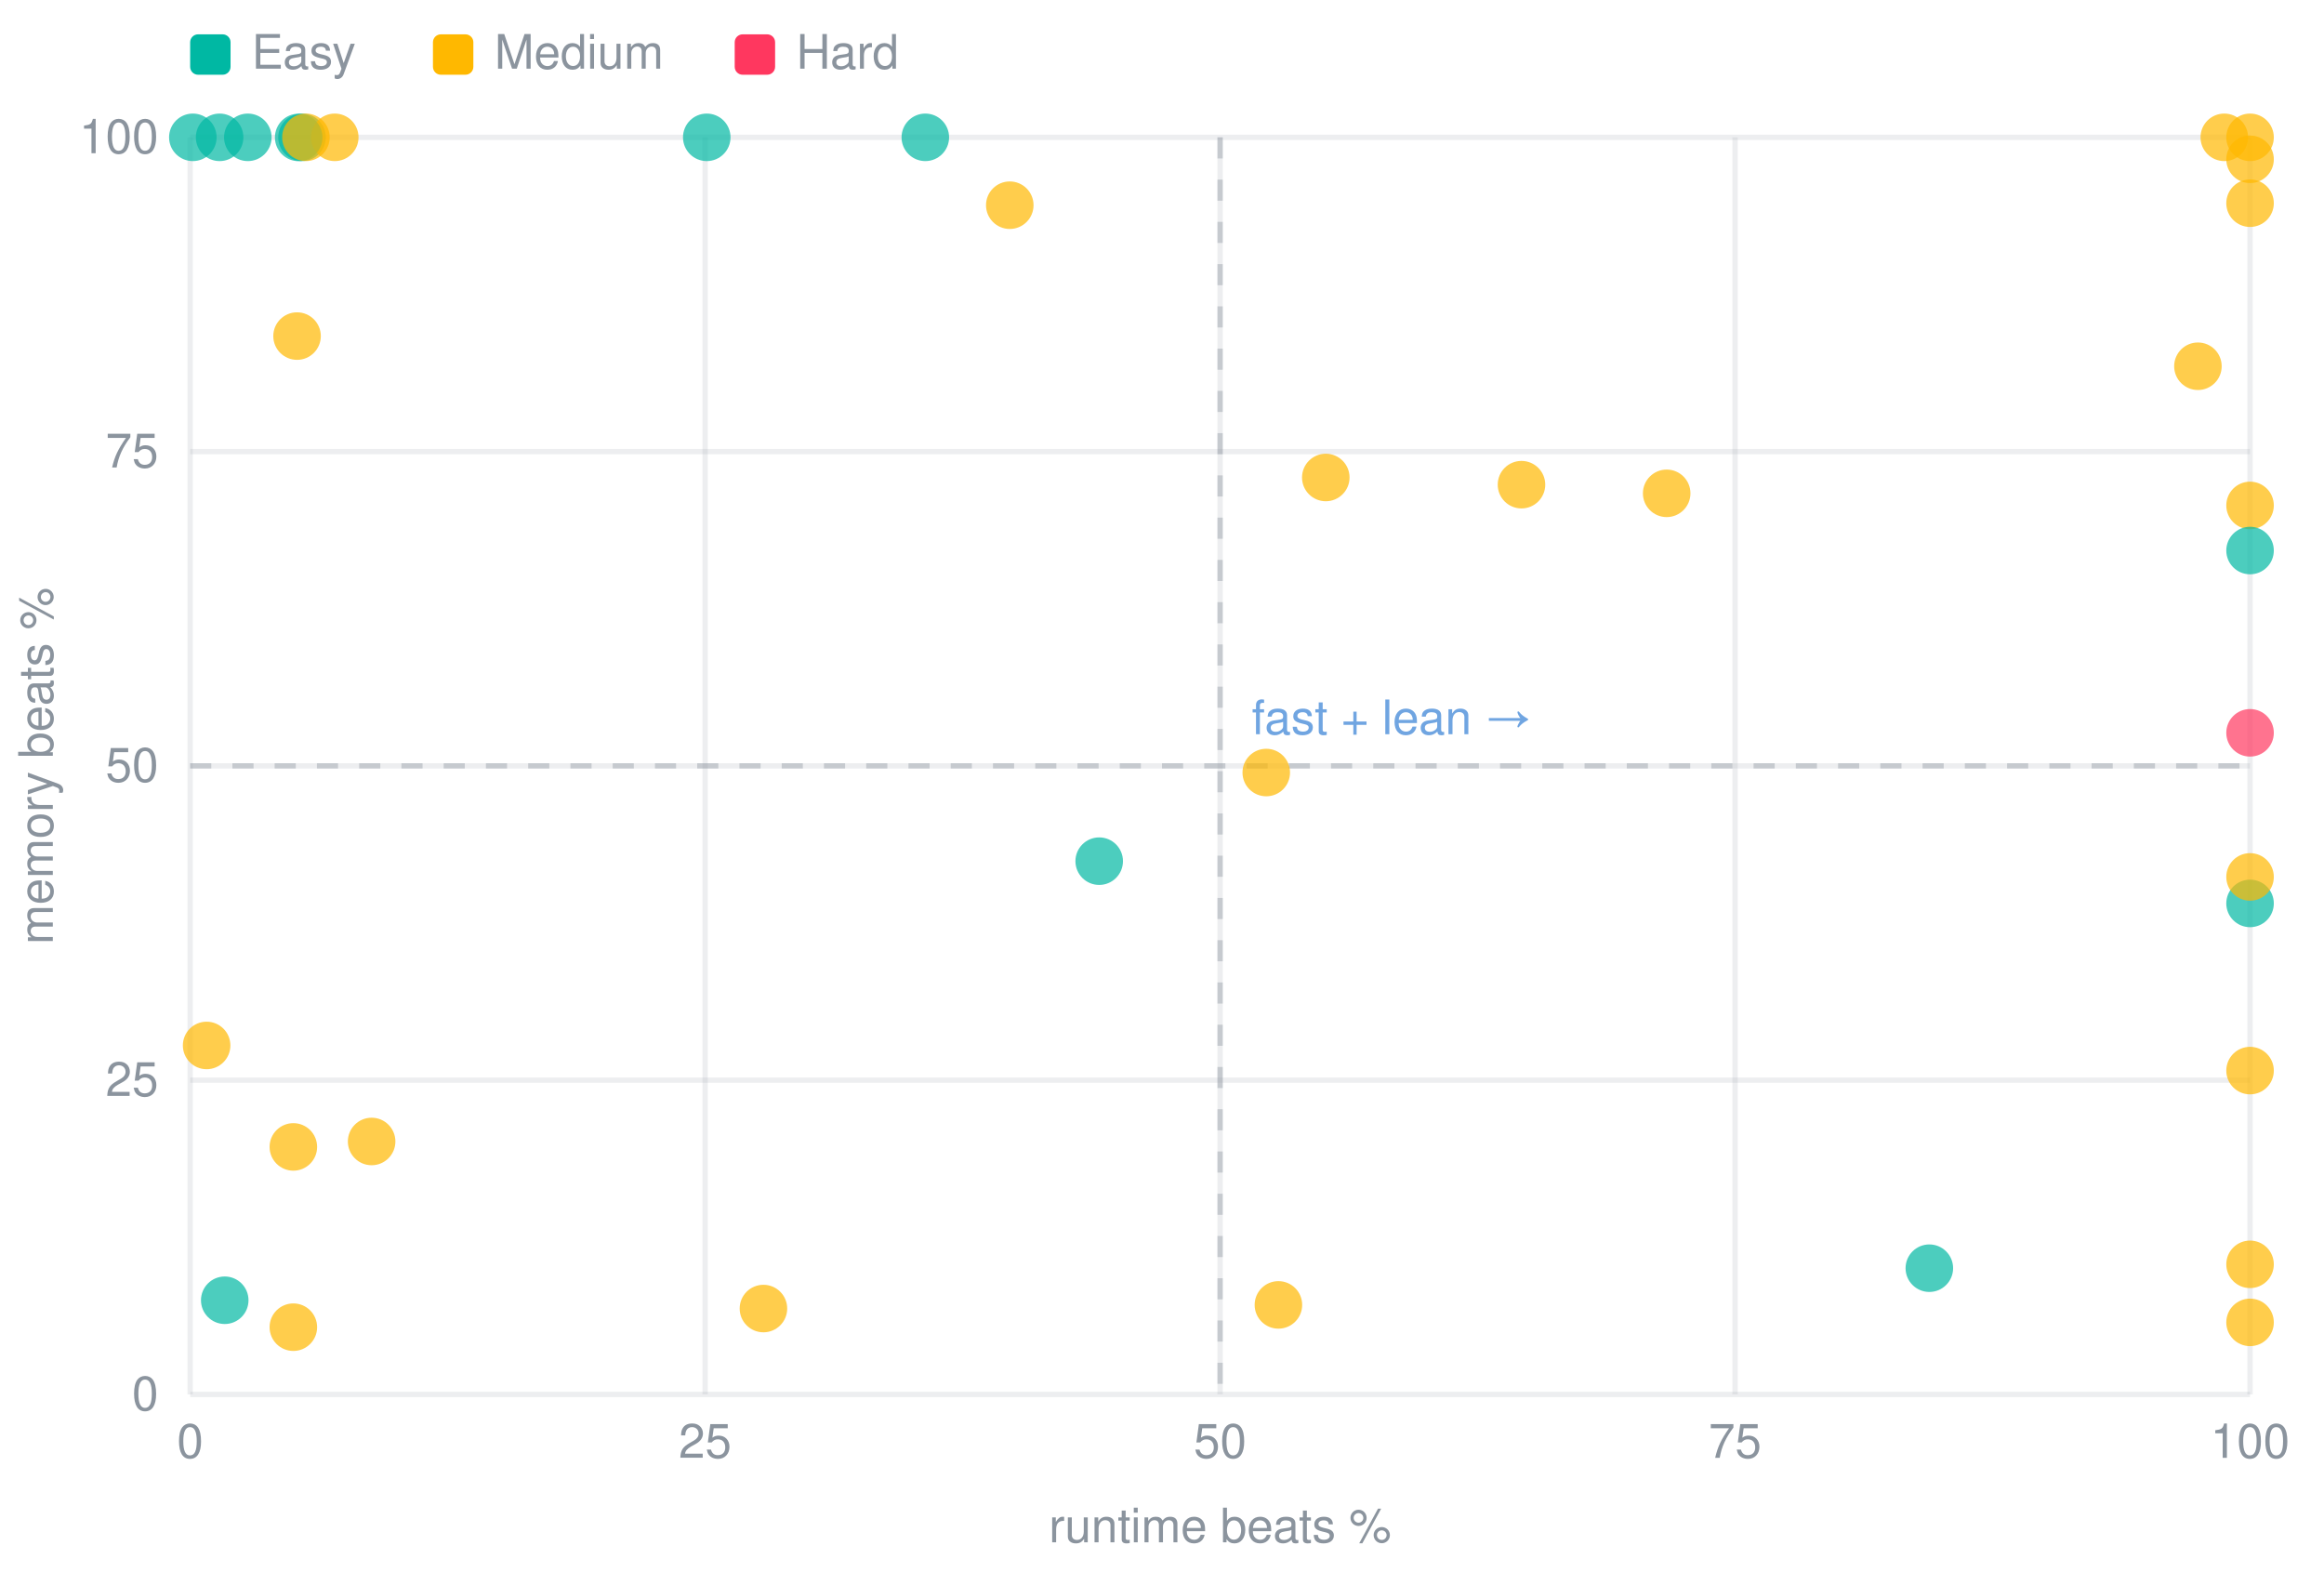
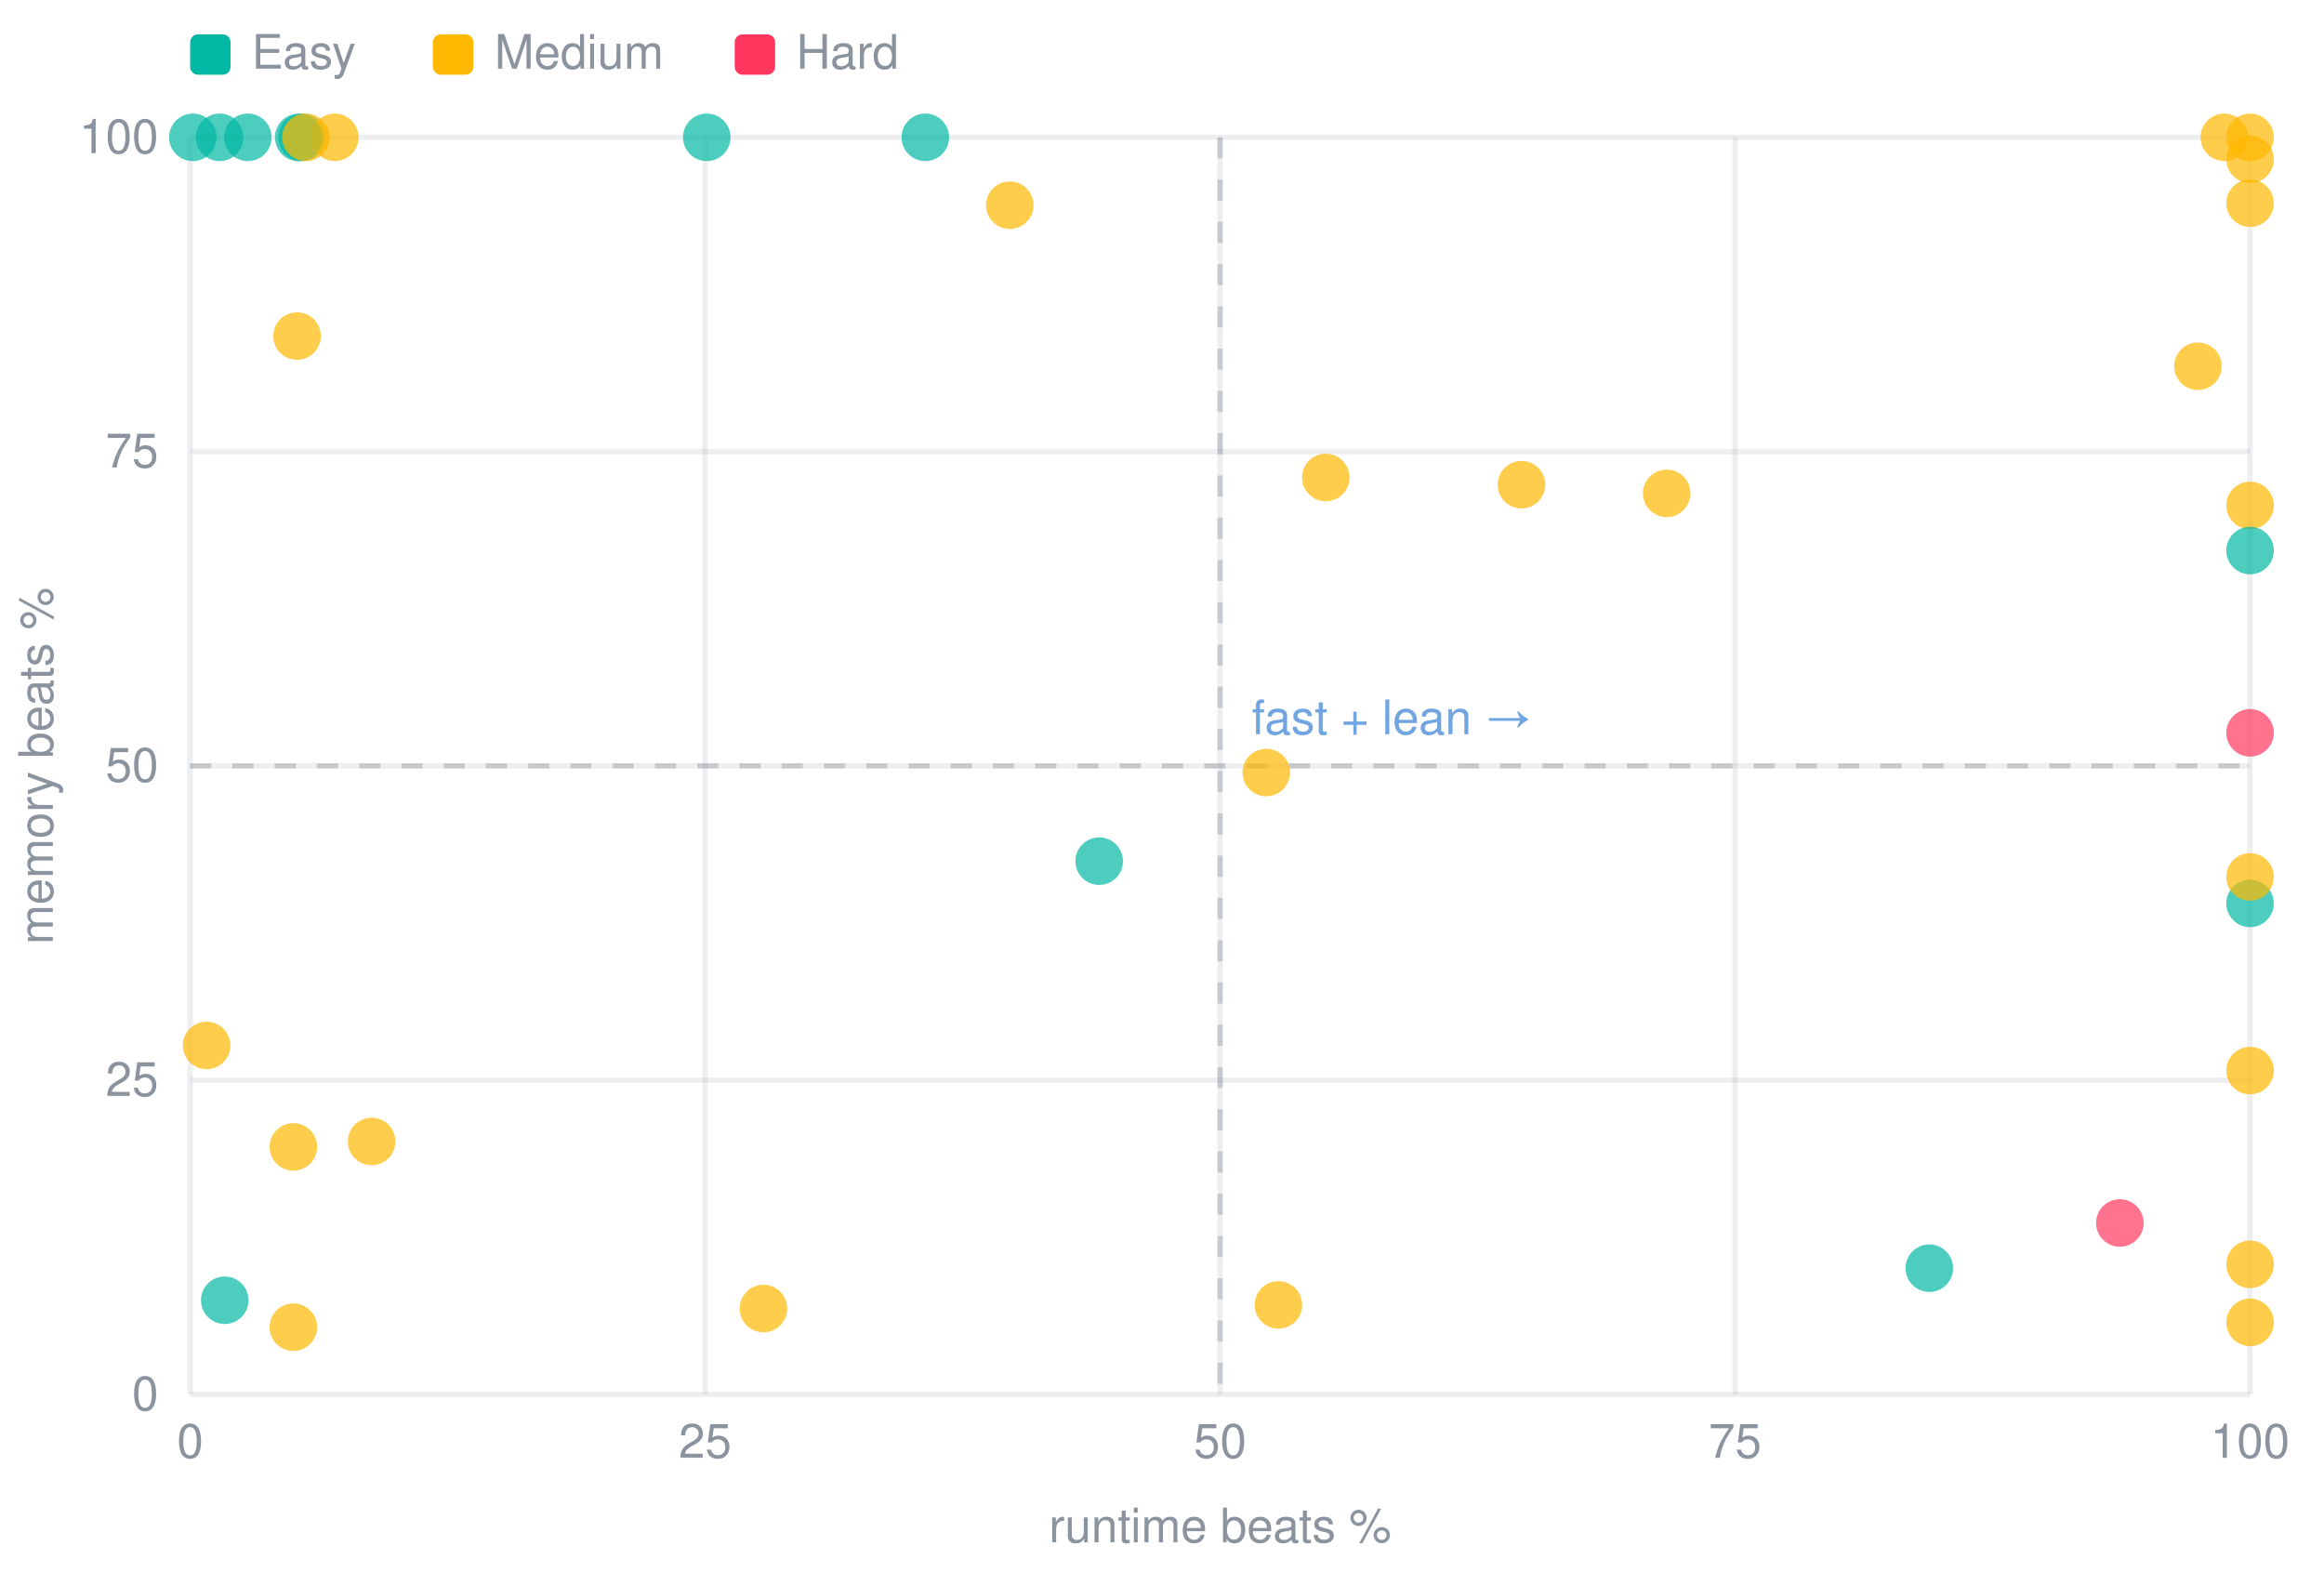
<svg xmlns="http://www.w3.org/2000/svg" viewBox="0 0 440 300" width="440" height="300" role="img" font-family="system-ui, -apple-system, Segoe UI, Helvetica, Arial, sans-serif">
  <line x1="36" y1="26" x2="36" y2="264" stroke="#8b949e" stroke-width="1" opacity="0.16" />
  <line x1="36" y1="264" x2="426" y2="264" stroke="#8b949e" stroke-width="1" opacity="0.16" />
  <text x="36" y="276" font-size="9" fill="#8b949e" text-anchor="middle" font-weight="normal" opacity="1">0</text>
  <text x="30" y="267" font-size="9" fill="#8b949e" text-anchor="end" font-weight="normal" opacity="1">0</text>
  <line x1="133.5" y1="26" x2="133.5" y2="264" stroke="#8b949e" stroke-width="1" opacity="0.16" />
  <line x1="36" y1="204.5" x2="426" y2="204.5" stroke="#8b949e" stroke-width="1" opacity="0.16" />
  <text x="133.5" y="276" font-size="9" fill="#8b949e" text-anchor="middle" font-weight="normal" opacity="1">25</text>
  <text x="30" y="207.5" font-size="9" fill="#8b949e" text-anchor="end" font-weight="normal" opacity="1">25</text>
  <line x1="231" y1="26" x2="231" y2="264" stroke="#8b949e" stroke-width="1" opacity="0.16" />
  <line x1="36" y1="145" x2="426" y2="145" stroke="#8b949e" stroke-width="1" opacity="0.16" />
  <text x="231" y="276" font-size="9" fill="#8b949e" text-anchor="middle" font-weight="normal" opacity="1">50</text>
  <text x="30" y="148" font-size="9" fill="#8b949e" text-anchor="end" font-weight="normal" opacity="1">50</text>
  <line x1="328.5" y1="26" x2="328.5" y2="264" stroke="#8b949e" stroke-width="1" opacity="0.16" />
  <line x1="36" y1="85.5" x2="426" y2="85.5" stroke="#8b949e" stroke-width="1" opacity="0.16" />
  <text x="328.5" y="276" font-size="9" fill="#8b949e" text-anchor="middle" font-weight="normal" opacity="1">75</text>
  <text x="30" y="88.5" font-size="9" fill="#8b949e" text-anchor="end" font-weight="normal" opacity="1">75</text>
  <line x1="426" y1="26" x2="426" y2="264" stroke="#8b949e" stroke-width="1" opacity="0.16" />
  <line x1="36" y1="26" x2="426" y2="26" stroke="#8b949e" stroke-width="1" opacity="0.16" />
  <text x="426" y="276" font-size="9" fill="#8b949e" text-anchor="middle" font-weight="normal" opacity="1">100</text>
  <text x="30" y="29" font-size="9" fill="#8b949e" text-anchor="end" font-weight="normal" opacity="1">100</text>
  <line x1="231" y1="26" x2="231" y2="264" stroke="#8b949e" stroke-width="1" opacity="0.4" stroke-dasharray="4 4" />
  <line x1="36" y1="145" x2="426" y2="145" stroke="#8b949e" stroke-width="1" opacity="0.4" stroke-dasharray="4 4" />
  <text x="237" y="139" font-size="9" fill="#4c8eda" text-anchor="start" font-weight="normal" opacity="0.8">fast + lean →</text>
  <circle cx="175.19" cy="26" r="4.5" fill="#00b8a3" opacity="0.7" />
  <circle cx="55.54" cy="251.27" r="4.5" fill="#ffb800" opacity="0.7" />
  <circle cx="39.12" cy="197.93" r="4.5" fill="#ffb800" opacity="0.7" />
  <circle cx="208.11" cy="163.04" r="4.5" fill="#00b8a3" opacity="0.7" />
  <circle cx="36.51" cy="26" r="4.5" fill="#00b8a3" opacity="0.7" />
  <circle cx="426" cy="38.47" r="4.5" fill="#ffb800" opacity="0.7" />
  <circle cx="426" cy="250.36" r="4.5" fill="#ffb800" opacity="0.7" />
  <circle cx="426" cy="239.37" r="4.5" fill="#ffb800" opacity="0.7" />
  <circle cx="426" cy="30.16" r="4.5" fill="#ffb800" opacity="0.7" />
  <circle cx="426" cy="138.74" r="4.5" fill="#ff375f" opacity="0.7" />
  <circle cx="315.55" cy="93.4" r="4.5" fill="#ffb800" opacity="0.7" />
  <circle cx="416.13" cy="69.34" r="4.5" fill="#ffb800" opacity="0.7" />
  <circle cx="41.58" cy="26" r="4.5" fill="#00b8a3" opacity="0.7" />
  <circle cx="426" cy="202.69" r="4.5" fill="#ffb800" opacity="0.7" />
  <circle cx="288.06" cy="91.76" r="4.5" fill="#ffb800" opacity="0.7" />
  <circle cx="426" cy="171.04" r="4.5" fill="#00b8a3" opacity="0.7" />
  <circle cx="144.54" cy="247.74" r="4.5" fill="#ffb800" opacity="0.7" />
  <circle cx="426" cy="166.02" r="4.5" fill="#ffb800" opacity="0.7" />
  <circle cx="242.04" cy="247.05" r="4.5" fill="#ffb800" opacity="0.7" />
  <circle cx="57.18" cy="26" r="4.5" fill="#00b8a3" opacity="0.7" />
+   <circle cx="401.35" cy="231.54" r="4.5" fill="#ff375f" opacity="0.7" />
  <circle cx="251.01" cy="90.4" r="4.5" fill="#ffb800" opacity="0.7" />
  <circle cx="63.38" cy="26" r="4.5" fill="#ffb800" opacity="0.7" />
  <circle cx="133.81" cy="26" r="4.5" fill="#00b8a3" opacity="0.7" />
  <circle cx="70.36" cy="216.11" r="4.5" fill="#ffb800" opacity="0.7" />
  <circle cx="365.28" cy="240.1" r="4.5" fill="#00b8a3" opacity="0.7" />
  <circle cx="426" cy="95.69" r="4.5" fill="#ffb800" opacity="0.7" />
  <circle cx="42.55" cy="246.17" r="4.5" fill="#00b8a3" opacity="0.7" />
  <circle cx="55.54" cy="217.14" r="4.5" fill="#ffb800" opacity="0.7" />
  <circle cx="56.55" cy="26.02" r="4.5" fill="#00b8a3" opacity="0.7" />
  <circle cx="239.74" cy="146.26" r="4.5" fill="#ffb800" opacity="0.7" />
  <circle cx="56.24" cy="63.63" r="4.5" fill="#ffb800" opacity="0.7" />
  <circle cx="57.92" cy="26" r="4.5" fill="#ffb800" opacity="0.7" />
  <circle cx="191.18" cy="38.85" r="4.5" fill="#ffb800" opacity="0.7" />
  <circle cx="426" cy="26" r="4.5" fill="#ffb800" opacity="0.7" />
  <circle cx="46.92" cy="26" r="4.5" fill="#00b8a3" opacity="0.7" />
  <circle cx="426" cy="104.23" r="4.5" fill="#00b8a3" opacity="0.7" />
  <circle cx="421.12" cy="26" r="4.5" fill="#ffb800" opacity="0.7" />
  <text x="231" y="292" font-size="9" fill="#8b949e" text-anchor="middle" font-weight="normal" opacity="1">runtime beats %</text>
  <g transform="translate(10 145) rotate(-90)">
    <text x="0" y="0" font-size="9" fill="#8b949e" text-anchor="middle" font-weight="normal" opacity="1">memory beats %</text>
  </g>
  <rect x="36" y="6.5" width="7.65" height="7.65" rx="1.5" fill="#00b8a3" opacity="1" />
  <text x="47.65" y="13" font-size="9" fill="#8b949e" text-anchor="start" font-weight="normal" opacity="1">Easy</text>
  <rect x="81.97" y="6.5" width="7.65" height="7.65" rx="1.5" fill="#ffb800" opacity="1" />
  <text x="93.62" y="13" font-size="9" fill="#8b949e" text-anchor="start" font-weight="normal" opacity="1">Medium</text>
  <rect x="139.1" y="6.5" width="7.65" height="7.65" rx="1.5" fill="#ff375f" opacity="1" />
  <text x="150.75" y="13" font-size="9" fill="#8b949e" text-anchor="start" font-weight="normal" opacity="1">Hard</text>
</svg>
